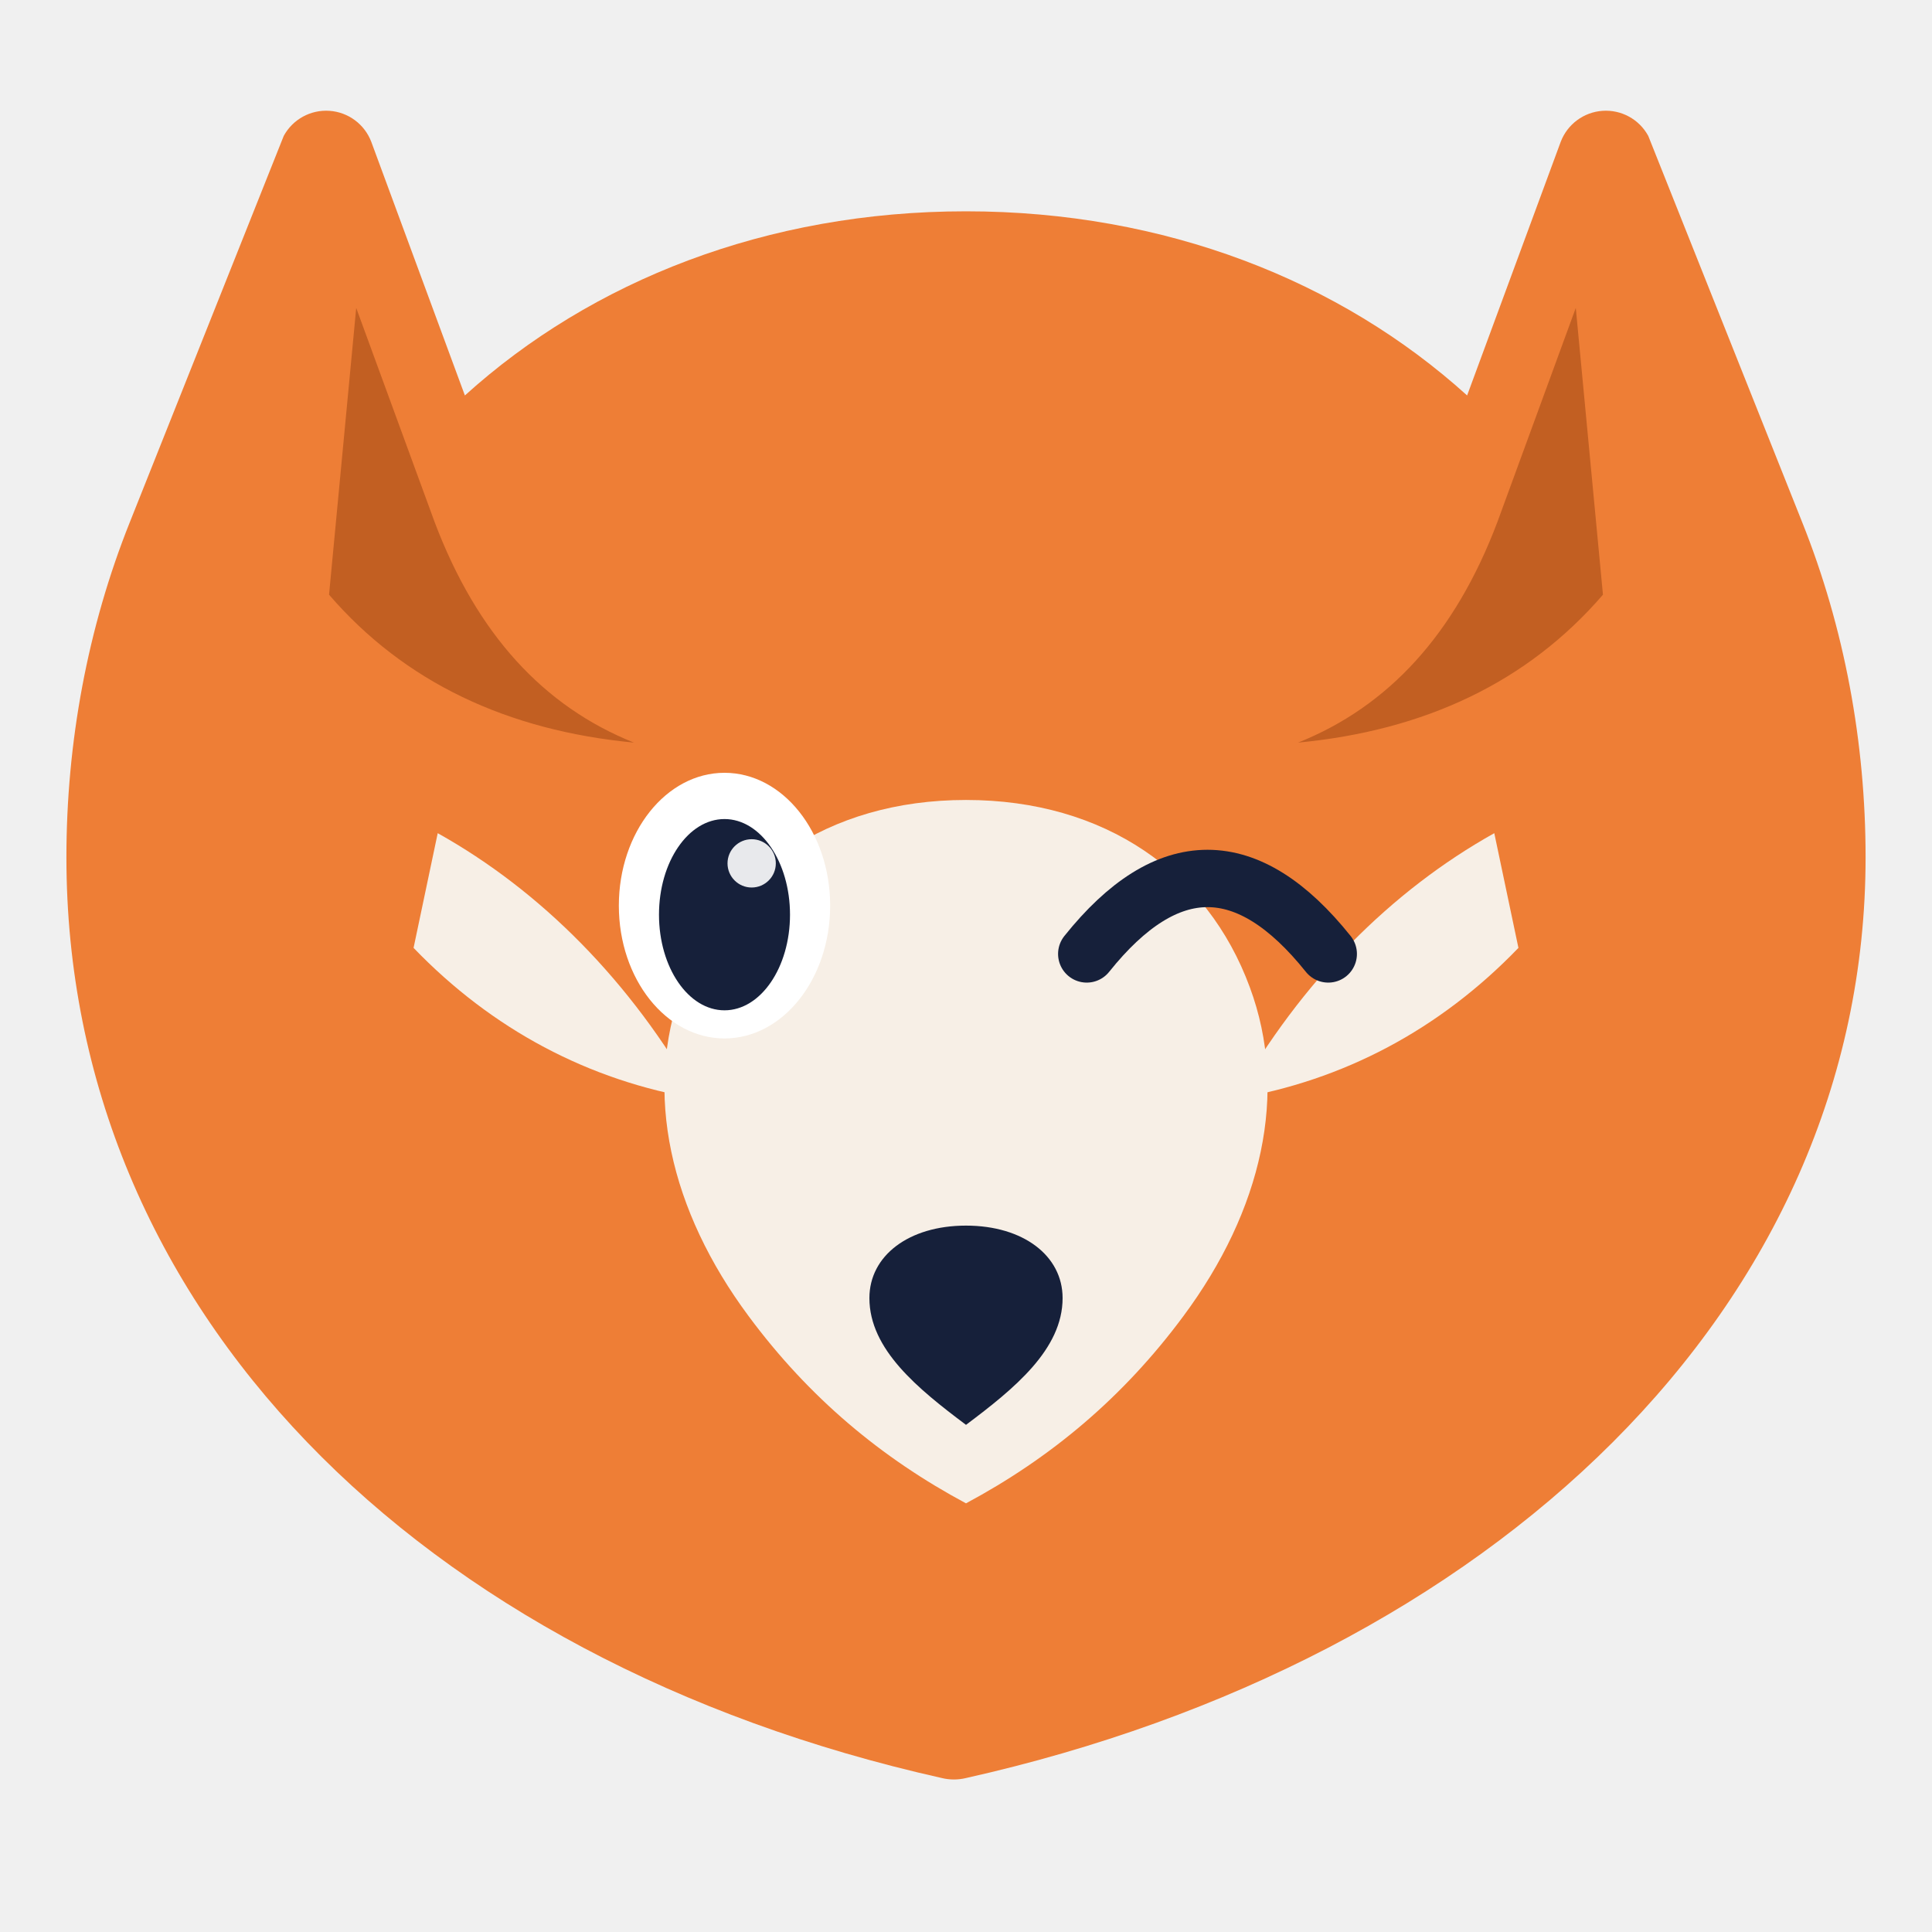
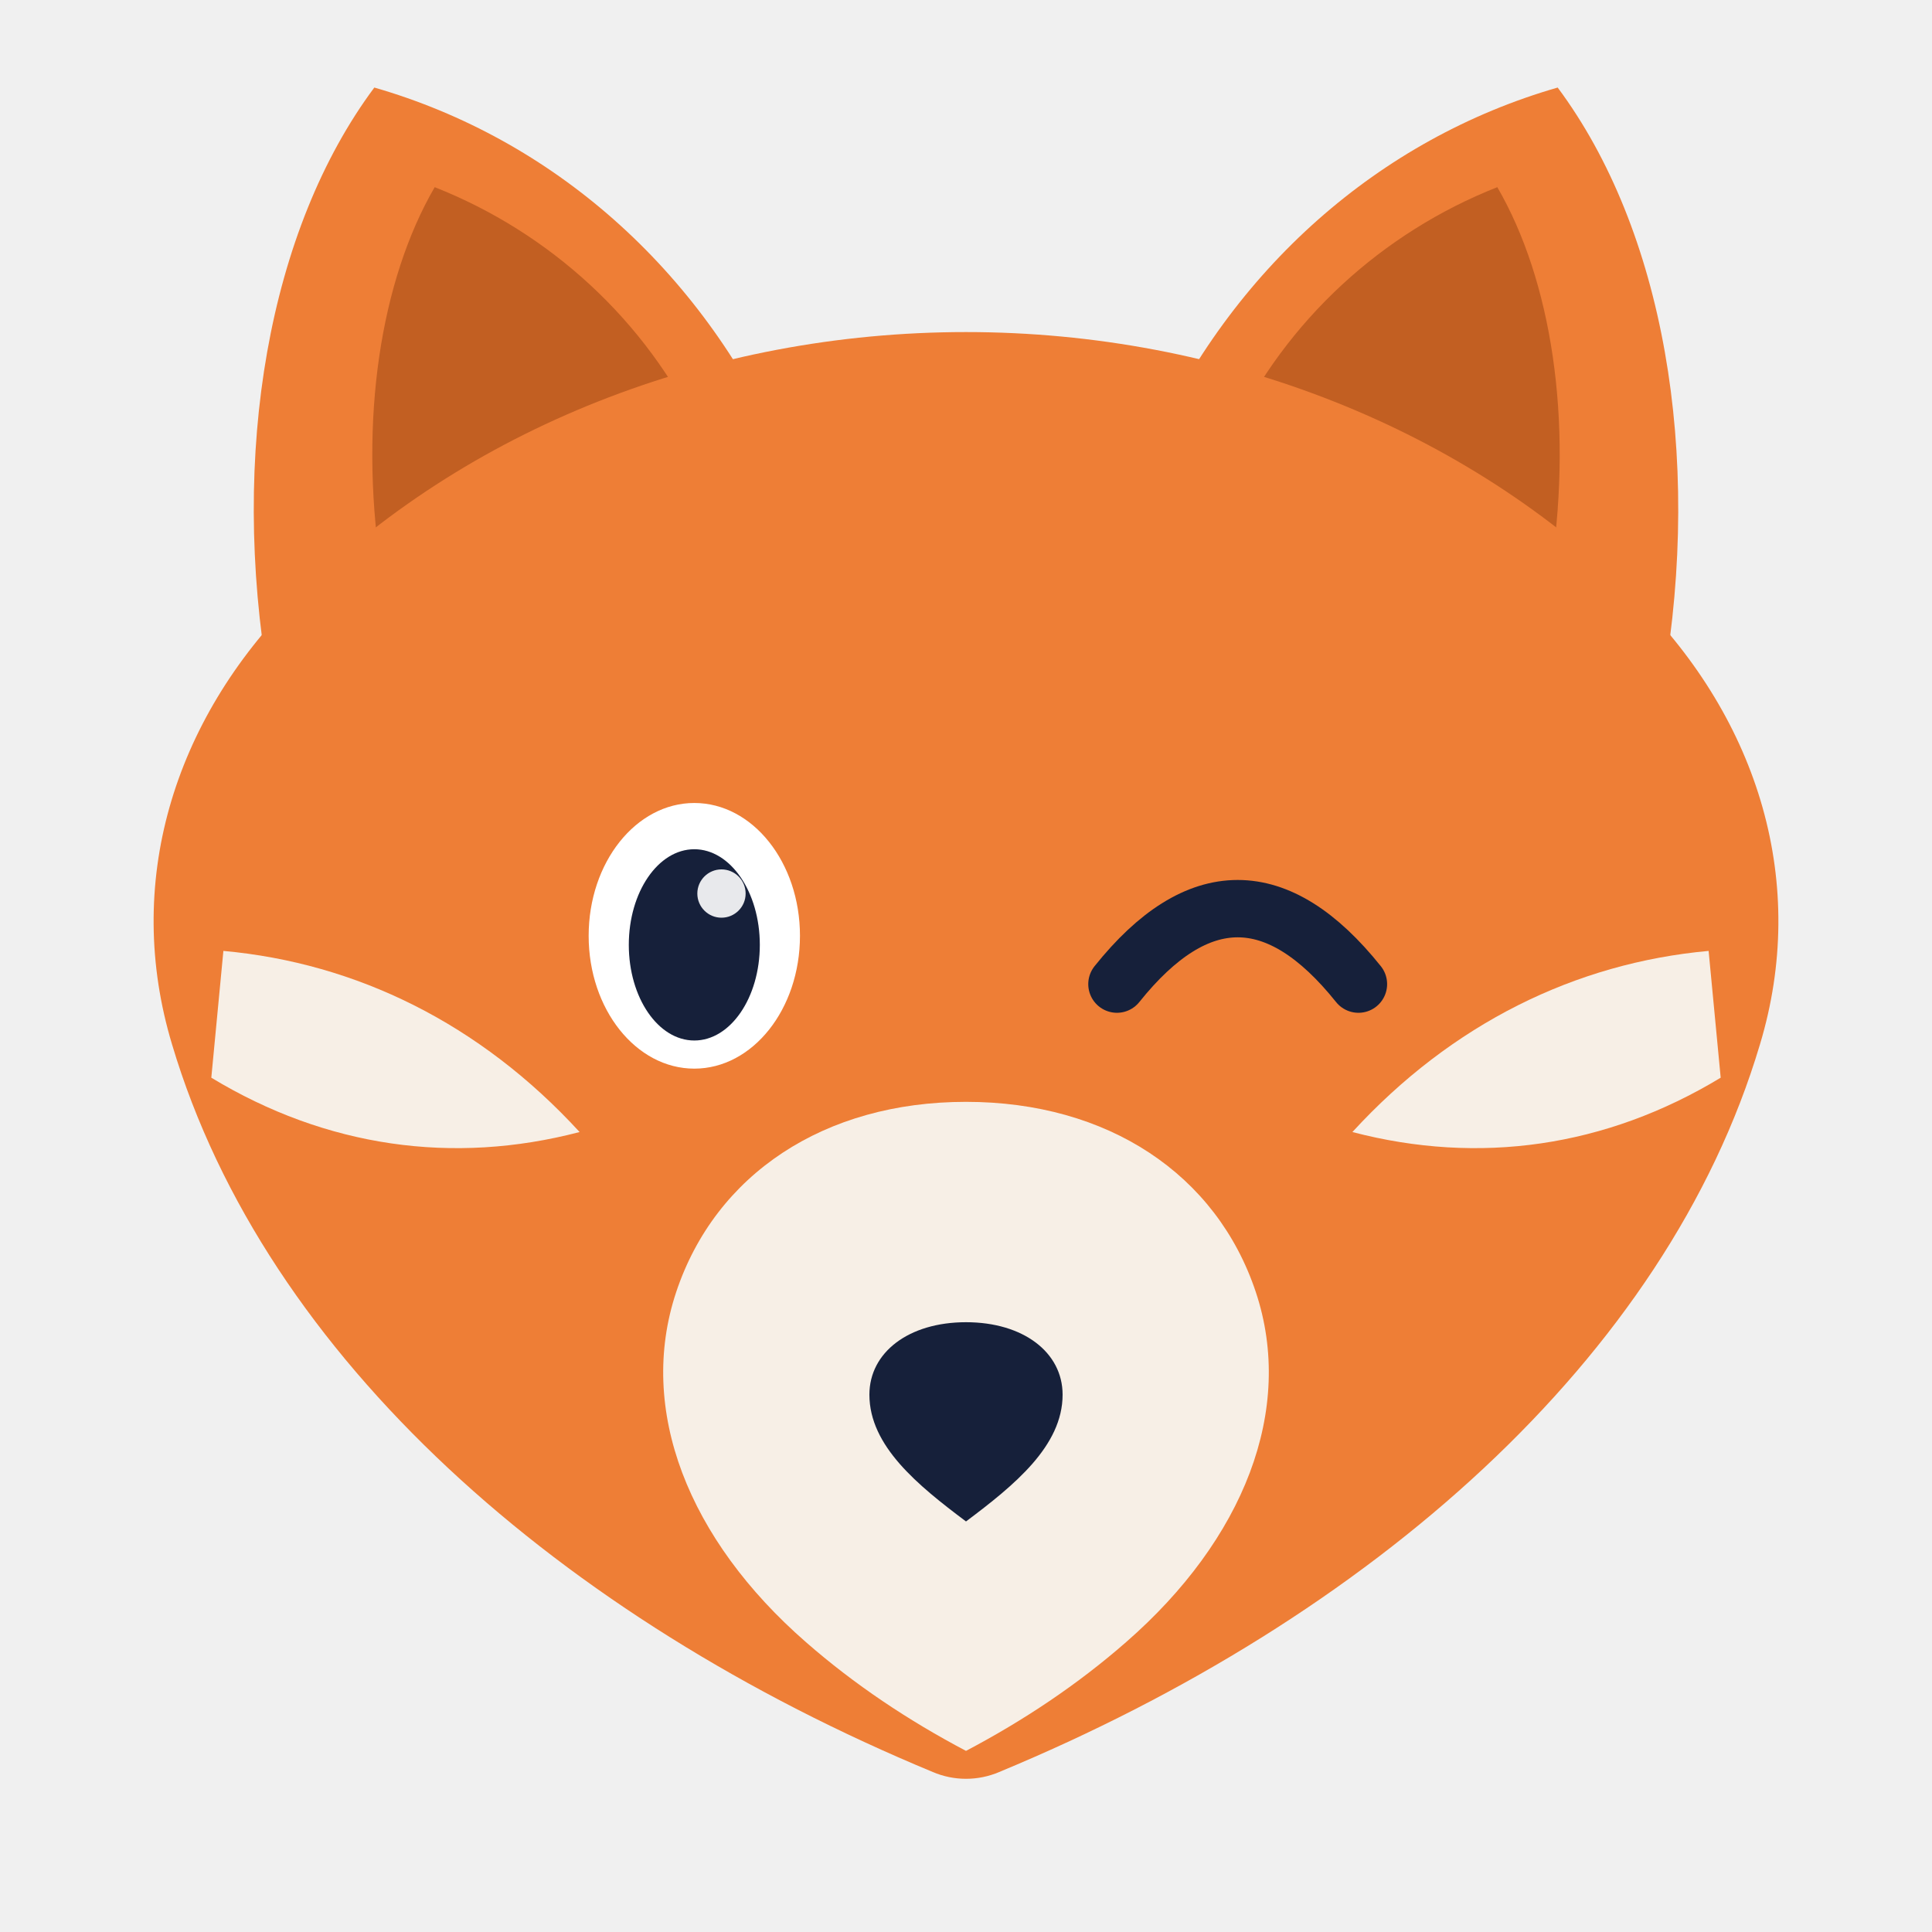
<svg xmlns="http://www.w3.org/2000/svg" viewBox="0 0 64 64" role="img" aria-label="Renard Foox">
-   <path d="M32 7c6.6 0 12.4 2.3 16.6 6.1l3.1-8.4a1.6 1.6 0 0 1 2.9-.2l5.1 12.8c1.4 3.5 2.1 7.3 2.1 11.1 0 14.9-12.4 26.6-29.8 30.5a1.7 1.7 0 0 1-.8 0C13.8 55 2.2 43.3 2.2 28.4c0-3.8.7-7.6 2.1-11.1L9.4 4.5a1.6 1.6 0 0 1 2.9.2l3.1 8.4C19.6 9.3 25.4 7 32 7z" fill="#ee7e36" />
-   <path d="M11.8 10.2l2.6 7.1c1.4 3.7 3.6 6.1 6.6 7.3-4.2-.4-7.6-2-10.1-4.9z" fill="#c25f22" />
-   <path d="M52.2 10.2l-2.6 7.1c-1.4 3.7-3.6 6.1-6.6 7.3 4.2-.4 7.6-2 10.1-4.9z" fill="#c25f22" />
-   <path d="M14.5 27.6c3.4 1.9 6.4 4.9 8.6 8.8-3.6-.6-6.8-2.3-9.4-5z" fill="#f7efe6" />
-   <path d="M49.5 27.6c-3.4 1.9-6.4 4.9-8.6 8.8 3.6-.6 6.8-2.3 9.4-5z" fill="#f7efe6" />
-   <path d="M32 26.5c4.6 0 8 2.4 9.4 6.2 1.3 3.5.4 7.4-2.2 10.9-2 2.7-4.4 4.7-7.2 6.2-2.8-1.5-5.2-3.5-7.2-6.2-2.6-3.5-3.5-7.4-2.2-10.9 1.4-3.8 4.8-6.2 9.4-6.2z" fill="#f7efe6" />
-   <ellipse cx="24.0" cy="30.0" rx="3.5" ry="4.4" fill="#ffffff" />
-   <ellipse cx="24.0" cy="30.3" rx="2.17" ry="3.168" fill="#16203a" />
-   <circle cx="24.9" cy="28.6" r="0.8" fill="#ffffff" opacity=".9" />
-   <path d="M36.0 31.6q4 -5 8 0" fill="none" stroke="#16203a" stroke-width="1.9" stroke-linecap="round" />
-   <path d="M32 40.6c1.9 0 3.2 1 3.2 2.4 0 1.7-1.6 3-3.2 4.2-1.6-1.2-3.2-2.5-3.2-4.2 0-1.4 1.3-2.4 3.2-2.4z" fill="#16203a" />
+   <path d="M8.9 22.6C7.6 15 8.9 7.6 12.4 2.9C18.3 4.6 23.2 8.9 25.9 14.9C22.4 19.3 17.2 22.2 8.9 22.6Z" fill="#ee7e36" />
+   <path d="M55.1 22.6C56.4 15 55.1 7.6 51.6 2.9C45.7 4.6 40.8 8.9 38.1 14.9C41.6 19.3 46.8 22.2 55.1 22.6Z" fill="#ee7e36" />
+   <path d="M12.6 18.7C11.9 13.9 12.6 9.3 14.4 6.2C18.2 7.7 21.4 10.6 23.2 14.4C20.6 17 17.1 18.5 12.6 18.7Z" fill="#c25f22" />
+   <path d="M51.4 18.7C52.1 13.9 51.4 9.3 49.6 6.2C45.8 7.7 42.6 10.6 40.8 14.4C43.4 17 46.9 18.5 51.4 18.7Z" fill="#c25f22" />
+   <path d="M32 11C40.5 11 48.6 14.2 54.2 19.8C58.3 23.9 59.9 29.3 58.3 34.6C55.2 45 45.4 53.6 33.1 58.7a2.8 2.8 0 0 1-2.2 0C18.6 53.6 8.8 45 5.7 34.6C4.1 29.3 5.7 23.9 9.8 19.8C15.4 14.2 23.5 11 32 11Z" fill="#ee7e36" />
+   <path d="M7.4 31.5C11.8 31.9 15.9 33.9 19.2 37.5C15 38.6 10.8 38 7 35.7Z" fill="#f7efe6" />
+   <path d="M56.6 31.5C52.2 31.9 48.1 33.9 44.8 37.5C49 38.6 53.2 38 57 35.7Z" fill="#f7efe6" />
+   <path d="M32 36.5C36.7 36.5 40.3 38.9 41.6 42.8C42.9 46.7 41.2 51 37.3 54.4C35.7 55.8 33.9 57 32 58C30.1 57 28.3 55.8 26.7 54.4C22.8 51 21.1 46.7 22.4 42.8C23.7 38.9 27.3 36.5 32 36.5Z" fill="#f7efe6" />
+   <ellipse cx="23.0" cy="31.0" rx="3.5" ry="4.4" fill="#ffffff" />
+   <ellipse cx="23.0" cy="31.3" rx="2.17" ry="3.168" fill="#16203a" />
+   <circle cx="23.9" cy="29.6" r="0.8" fill="#ffffff" opacity=".9" />
+   <path d="M37.0 32.6q4 -5 8 0" fill="none" stroke="#16203a" stroke-width="1.9" stroke-linecap="round" />
+   <path d="M32 43.8c1.9 0 3.2 1 3.2 2.4 0 1.7-1.6 3-3.2 4.2-1.6-1.2-3.2-2.5-3.2-4.2 0-1.4 1.3-2.4 3.2-2.4z" fill="#16203a" />
</svg>
